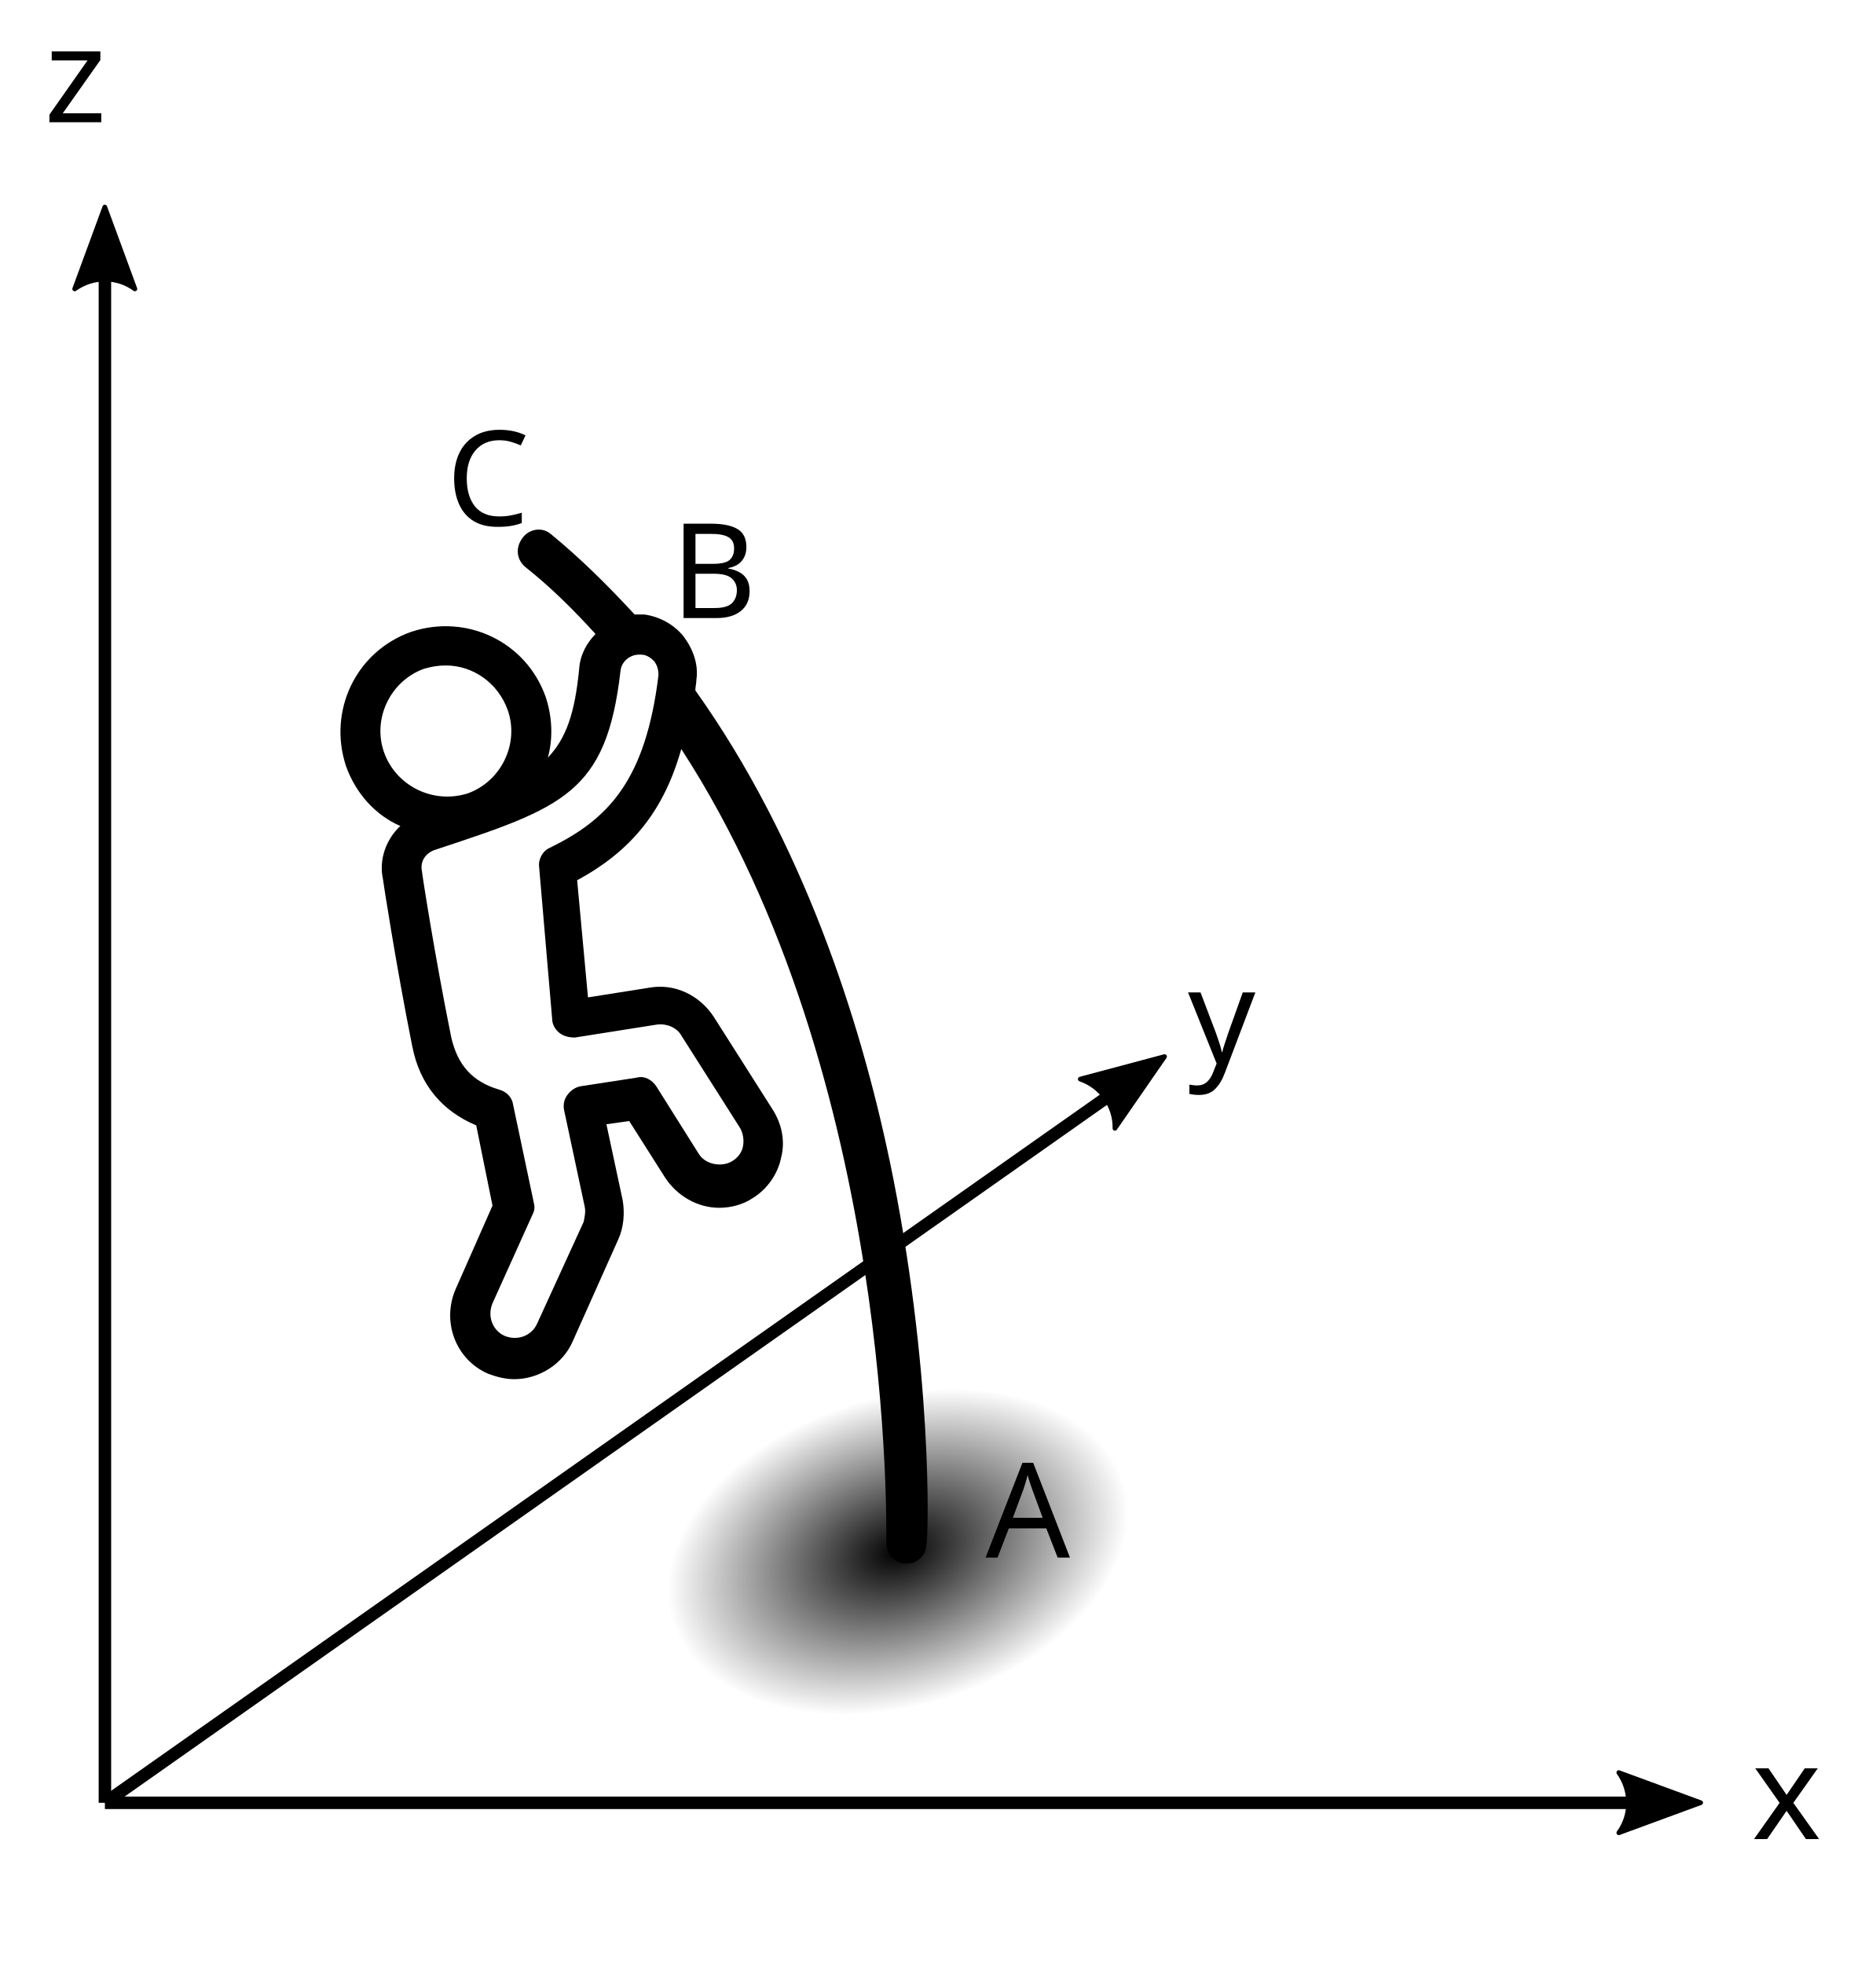
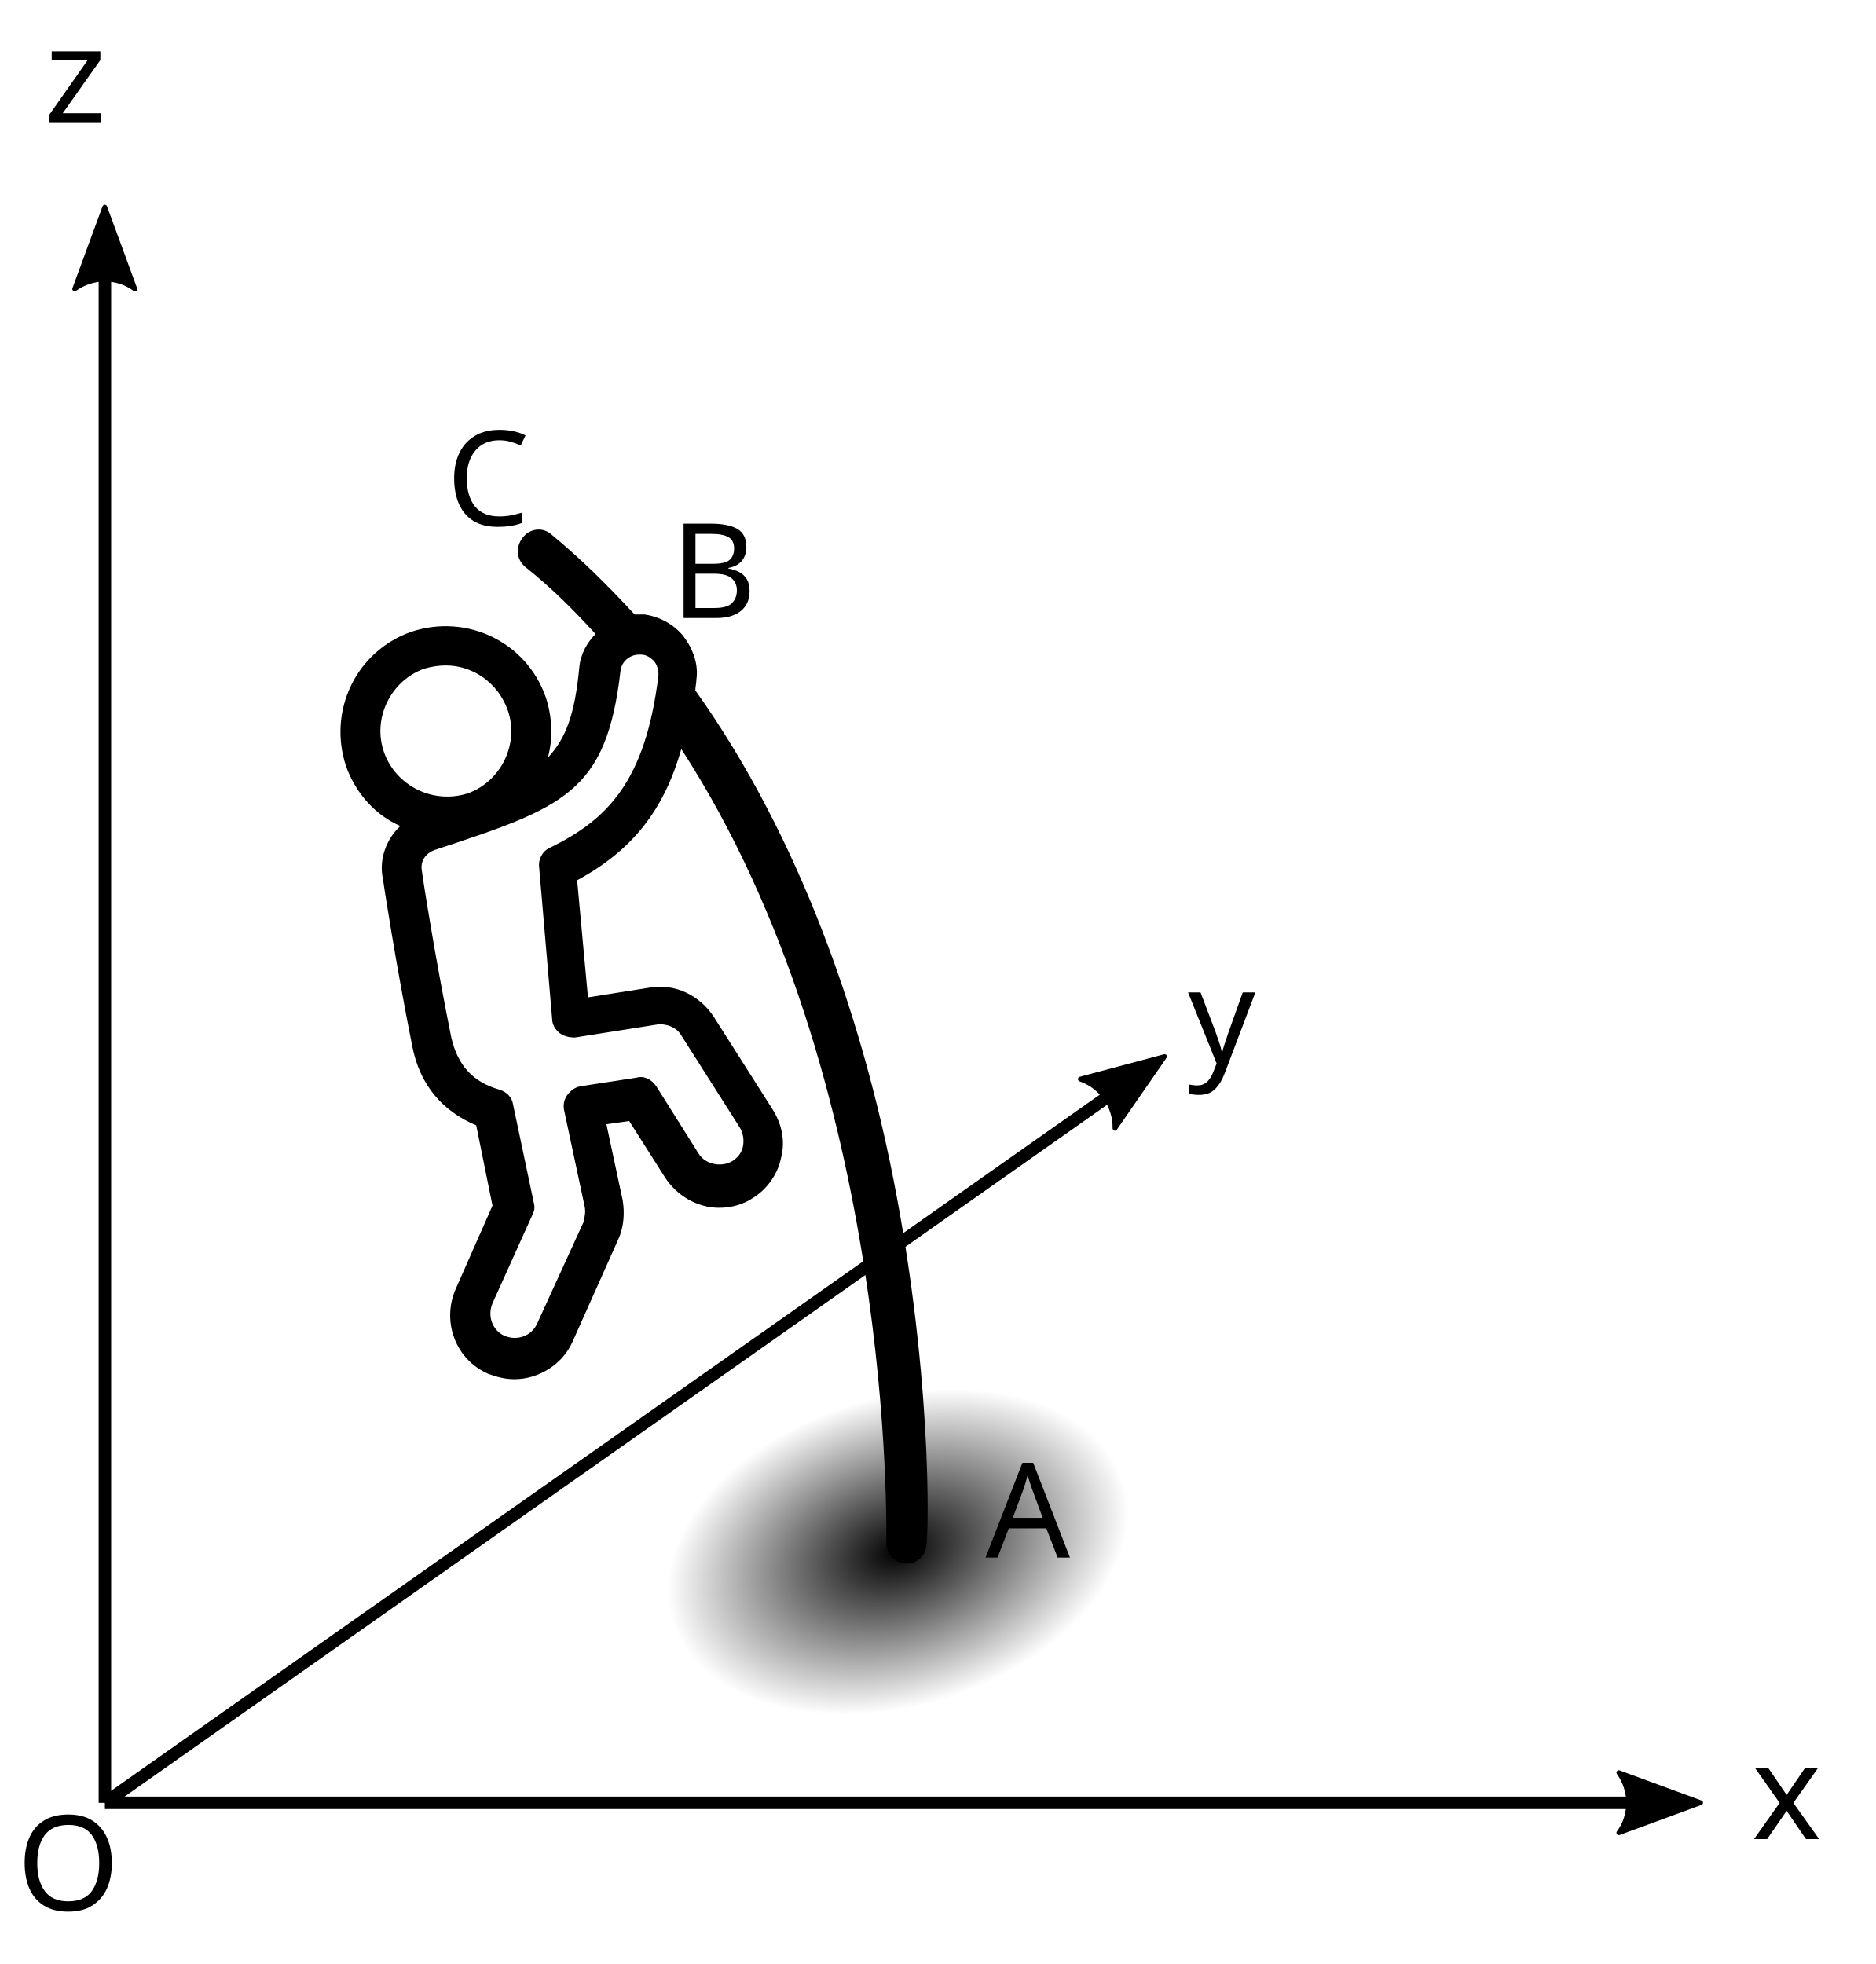
<svg xmlns="http://www.w3.org/2000/svg" xmlns:xlink="http://www.w3.org/1999/xlink" width="75.084mm" height="78.628mm" viewBox="0 0 75.084 78.628" version="1.1" id="svg5">
  <defs id="defs2">
    <linearGradient id="linearGradient1116">
      <stop style="stop-color:#000000;stop-opacity:1;" offset="0" id="stop1112" />
      <stop style="stop-color:#000000;stop-opacity:0;" offset="1" id="stop1114" />
    </linearGradient>
    <rect x="185.817" y="361.048" width="60.302" height="84.593" id="rect42089" />
    <marker style="overflow:visible" id="Arrow2Send" refX="0" refY="0" orient="auto">
      <path transform="matrix(-0.3,0,0,-0.3,0.69,0)" d="M 8.719,4.034 -2.207,0.016 8.719,-4.002 c -1.745,2.372 -1.735,5.617 -6e-7,8.035 z" style="fill:context-stroke;fill-rule:evenodd;stroke:context-stroke;stroke-width:0.625;stroke-linejoin:round" id="path1714" />
    </marker>
    <marker style="overflow:visible" id="Arrow2Sstart" refX="0" refY="0" orient="auto">
      <path transform="matrix(0.3,0,0,0.3,-0.69,0)" d="M 8.719,4.034 -2.207,0.016 8.719,-4.002 c -1.745,2.372 -1.735,5.617 -6e-7,8.035 z" style="fill:context-stroke;fill-rule:evenodd;stroke:context-stroke;stroke-width:0.625;stroke-linejoin:round" id="path1711" />
    </marker>
    <marker style="overflow:visible" id="Arrow1Sstart" refX="0" refY="0" orient="auto">
      <path transform="matrix(0.2,0,0,0.2,1.2,0)" style="fill:context-stroke;fill-rule:evenodd;stroke:context-stroke;stroke-width:1pt" d="M 0,0 5,-5 -12.5,0 5,5 Z" id="path1693" />
    </marker>
    <rect x="225.217" y="301.922" width="162.102" height="111.473" id="rect7406" />
    <marker style="overflow:visible" id="Arrow2Mend" refX="0" refY="0" orient="auto">
      <path transform="scale(-0.6)" d="M 8.719,4.034 -2.207,0.016 8.719,-4.002 c -1.745,2.372 -1.735,5.617 -6e-7,8.035 z" style="fill:context-stroke;fill-rule:evenodd;stroke:context-stroke;stroke-width:0.625;stroke-linejoin:round" id="path1708" />
    </marker>
    <marker style="overflow:visible" id="TriangleOutL" refX="0" refY="0" orient="auto">
      <path transform="scale(0.8)" style="fill:context-stroke;fill-rule:evenodd;stroke:context-stroke;stroke-width:1pt" d="M 5.77,0 -2.88,5 V -5 Z" id="path1823" />
    </marker>
    <marker style="overflow:visible" id="Arrow1Lend" refX="0" refY="0" orient="auto">
      <path transform="matrix(-0.8,0,0,-0.8,-10,0)" style="fill:context-stroke;fill-rule:evenodd;stroke:context-stroke;stroke-width:1pt" d="M 0,0 5,-5 -12.5,0 5,5 Z" id="path1684" />
    </marker>
    <rect x="225.217" y="301.922" width="162.102" height="111.473" id="rect16070" />
    <rect x="225.217" y="301.922" width="162.102" height="111.473" id="rect19820" />
    <rect x="225.217" y="301.922" width="162.102" height="111.473" id="rect30287" />
    <rect x="225.217" y="301.922" width="162.102" height="111.473" id="rect32424" />
    <rect x="225.217" y="301.922" width="162.102" height="111.473" id="rect37980" />
    <rect x="185.817" y="361.048" width="60.302" height="84.593" id="rect46705" />
    <rect x="185.817" y="361.048" width="60.302" height="84.593" id="rect46711" />
    <rect x="185.817" y="361.048" width="60.302" height="84.593" id="rect46717" />
    <rect x="225.217" y="301.922" width="162.102" height="111.473" id="rect7263" />
    <rect x="225.217" y="301.922" width="162.102" height="111.473" id="rect8179" />
    <rect x="225.217" y="301.922" width="162.102" height="111.473" id="rect12886" />
    <rect x="225.217" y="301.922" width="162.102" height="111.473" id="rect13494" />
    <rect x="225.217" y="301.922" width="162.102" height="111.473" id="rect2360" />
    <rect x="225.217" y="301.922" width="162.102" height="111.473" id="rect3318" />
    <rect x="225.217" y="301.922" width="162.102" height="111.473" id="rect3924" />
    <rect x="225.217" y="301.922" width="162.102" height="111.473" id="rect4794" />
    <rect x="225.217" y="301.922" width="162.102" height="111.473" id="rect5712" />
    <rect x="225.217" y="301.922" width="162.102" height="111.473" id="rect7145" />
    <radialGradient xlink:href="#linearGradient1116" id="radialGradient1118" cx="34.565" cy="-41.581" fx="34.565" fy="-41.581" r="7.622" gradientTransform="matrix(0.8114981,0,0,1.241203,-8.222287,-4.234519)" gradientUnits="userSpaceOnUse" />
+     <rect x="225.217" y="301.922" width="162.102" height="111.473" id="rect7145-3" />
  </defs>
  <g id="layer1" style="opacity:0.6" transform="translate(-23.25415,59.42982)" />
  <g id="layer2" transform="translate(-23.25415,59.42982)">
    <path d="m 58.865,-12.987 c -1.172,-5.602 -3.474,-12.767 -7.773,-18.803 0,-0.13 0.043,-0.304 0.043,-0.434 0.087,-0.608 -0.13,-1.216 -0.521,-1.737 -0.391,-0.478 -0.955,-0.782 -1.563,-0.868 h -0.391 c -1.042,-1.129 -2.128,-2.215 -3.344,-3.213 -0.347,-0.304 -0.868,-0.217 -1.129,0.13 -0.304,0.391 -0.261,0.868 0.087,1.173 1.042,0.825 1.954,1.737 2.823,2.692 -0.347,0.347 -0.608,0.825 -0.651,1.346 -0.174,1.824 -0.521,2.823 -1.259,3.604 0.217,-0.782 0.174,-1.65 -0.087,-2.432 -0.782,-2.215 -3.17,-3.344 -5.385,-2.605 -2.215,0.782 -3.344,3.17 -2.605,5.385 0.391,1.086 1.172,1.954 2.171,2.388 -0.565,0.521 -0.868,1.346 -0.695,2.128 0,0.043 0.521,3.431 1.172,6.687 0.304,1.563 1.216,2.605 2.562,3.17 l 0.651,3.213 -1.476,3.344 c -0.565,1.303 0,2.823 1.303,3.387 0.347,0.13 0.695,0.217 1.042,0.217 0.999,0 1.954,-0.608 2.345,-1.52 l 1.824,-4.082 c 0.217,-0.478 0.261,-1.042 0.174,-1.563 l -0.651,-3.04 0.912,-0.13 1.433,2.258 c 0.478,0.738 1.303,1.216 2.171,1.216 0.478,0 0.955,-0.13 1.346,-0.391 0.565,-0.347 0.999,-0.955 1.129,-1.607 0.174,-0.651 0.043,-1.346 -0.347,-1.954 l -2.345,-3.691 c -0.565,-0.868 -1.563,-1.346 -2.562,-1.172 l -2.475,0.391 -0.434,-4.69 c 2.171,-1.172 3.474,-2.779 4.169,-5.254 8.598,13.244 8.207,31.569 8.207,31.786 0,0.434 0.347,0.825 0.782,0.825 h 0.043 c 0.434,0 0.782,-0.347 0.782,-0.782 0.087,-0.348 0.261,-7.035 -1.476,-15.372 z M 38.629,-29.314 c -0.478,-1.346 0.261,-2.866 1.607,-3.344 0.304,-0.087 0.565,-0.13 0.868,-0.13 1.086,0 2.084,0.695 2.475,1.78 0.478,1.346 -0.261,2.866 -1.607,3.344 -1.389,0.434 -2.866,-0.304 -3.344,-1.65 z m 6.644,3.821 c -0.304,0.13 -0.478,0.478 -0.434,0.782 l 0.521,6.079 c 0,0.217 0.13,0.434 0.304,0.565 0.174,0.13 0.391,0.174 0.608,0.174 l 3.3,-0.521 c 0.391,-0.043 0.782,0.13 0.955,0.434 l 2.345,3.691 c 0.13,0.217 0.174,0.478 0.13,0.738 -0.043,0.261 -0.217,0.478 -0.434,0.608 -0.434,0.261 -1.086,0.13 -1.346,-0.304 l -1.693,-2.693 c -0.174,-0.261 -0.478,-0.434 -0.782,-0.347 l -2.258,0.347 c -0.217,0.043 -0.391,0.174 -0.521,0.347 -0.13,0.174 -0.174,0.391 -0.13,0.608 l 0.825,3.865 c 0.043,0.217 0,0.391 -0.043,0.608 l -1.867,4.082 c -0.217,0.478 -0.782,0.695 -1.303,0.478 -0.478,-0.217 -0.695,-0.782 -0.478,-1.303 l 1.607,-3.561 c 0.087,-0.174 0.087,-0.304 0.043,-0.478 l -0.825,-3.908 c -0.043,-0.304 -0.261,-0.521 -0.565,-0.608 -1.042,-0.304 -1.65,-0.955 -1.911,-2.084 -0.651,-3.213 -1.172,-6.557 -1.172,-6.644 -0.087,-0.391 0.13,-0.738 0.521,-0.868 5.124,-1.694 6.861,-2.258 7.426,-7.165 0.043,-0.391 0.391,-0.651 0.738,-0.651 h 0.087 c 0.217,0 0.391,0.13 0.521,0.261 0.13,0.174 0.174,0.347 0.174,0.565 -0.521,4.256 -2.041,5.775 -4.342,6.904 z" id="path1811" style="stroke-width:0.036" />
    <path style="fill:none;stroke:#000000;stroke-width:0.5;stroke-linecap:butt;stroke-linejoin:miter;stroke-miterlimit:4;stroke-dasharray:none;stroke-opacity:1;marker-end:url(#Arrow2Mend)" d="M 27.454,12.745 V -50.479" id="path1916" />
    <path style="fill:none;stroke:#000000;stroke-width:0.5;stroke-linecap:butt;stroke-linejoin:miter;stroke-miterlimit:4;stroke-dasharray:none;stroke-opacity:1;marker-end:url(#Arrow2Mend)" d="M 27.454,12.745 H 90.678" id="path2131" />
    <path style="fill:none;stroke:#000000;stroke-width:0.5;stroke-linecap:butt;stroke-linejoin:miter;stroke-miterlimit:4;stroke-dasharray:none;stroke-opacity:1;marker-end:url(#Arrow2Mend)" d="M 27.454,12.745 69.338,-16.745" id="path2133" />
    <text xml:space="preserve" transform="matrix(0.2645833,0,0,0.2645833,33.79084,-70.36702)" id="text2358" style="font-style:normal;font-weight:normal;font-size:20px;line-height:1.25;font-family:sans-serif;letter-spacing:0px;word-spacing:0px;white-space:pre;shape-inside:url(#rect2360);fill:#000000;fill-opacity:1;stroke:none">
-       <tspan x="225.217" y="319.617" id="tspan1360">x</tspan>
+       <tspan x="225.217" y="319.617" id="tspan1771">x</tspan>
    </text>
    <text xml:space="preserve" transform="matrix(0.2645833,0,0,0.2645833,11.2238,-101.429)" id="text3316" style="font-style:normal;font-weight:normal;font-size:20px;line-height:1.25;font-family:sans-serif;letter-spacing:0px;word-spacing:0px;white-space:pre;shape-inside:url(#rect3318);fill:#000000;fill-opacity:1;stroke:none">
-       <tspan x="225.217" y="319.617" id="tspan1362">y</tspan>
+       <tspan x="225.217" y="319.617" id="tspan1773">y</tspan>
    </text>
    <text xml:space="preserve" transform="matrix(0.2645833,0,0,0.2645833,-34.56184,-139.1013)" id="text3922" style="font-style:normal;font-weight:normal;font-size:20px;line-height:1.25;font-family:sans-serif;letter-spacing:0px;word-spacing:0px;white-space:pre;shape-inside:url(#rect3924);fill:#000000;fill-opacity:1;stroke:none">
-       <tspan x="225.217" y="319.617" id="tspan1364">z</tspan>
+       <tspan x="225.217" y="319.617" id="tspan1775">z</tspan>
    </text>
    <text xml:space="preserve" transform="matrix(0.2645833,0,0,0.2645833,3.122259,-81.63827)" id="text4792" style="font-style:normal;font-weight:normal;font-size:20px;line-height:1.25;font-family:sans-serif;letter-spacing:0px;word-spacing:0px;white-space:pre;shape-inside:url(#rect4794);fill:#000000;fill-opacity:1;stroke:none">
-       <tspan x="225.217" y="319.617" id="tspan1366">A</tspan>
+       <tspan x="225.217" y="319.617" id="tspan1777">A</tspan>
    </text>
    <text xml:space="preserve" transform="matrix(0.2645833,0,0,0.2645833,-9.479777,-119.2519)" id="text5710" style="font-style:normal;font-weight:normal;font-size:20px;line-height:1.25;font-family:sans-serif;letter-spacing:0px;word-spacing:0px;white-space:pre;shape-inside:url(#rect5712);fill:#000000;fill-opacity:1;stroke:none">
-       <tspan x="225.217" y="319.617" id="tspan1368">B</tspan>
+       <tspan x="225.217" y="319.617" id="tspan1779">B</tspan>
    </text>
    <text xml:space="preserve" transform="matrix(0.2645833,0,0,0.2645833,-18.47561,-122.9561)" id="text7143" style="font-style:normal;font-weight:normal;font-size:20px;line-height:1.25;font-family:sans-serif;letter-spacing:0px;word-spacing:0px;white-space:pre;shape-inside:url(#rect7145);fill:#000000;fill-opacity:1;stroke:none">
-       <tspan x="225.217" y="319.617" id="tspan1370">C</tspan>
+       <tspan x="225.217" y="319.617" id="tspan1781">C</tspan>
+     </text>
+     <text xml:space="preserve" transform="matrix(0.2645833,0,0,0.2645833,-35.66978,-67.51668)" id="text7143-6" style="font-style:normal;font-weight:normal;font-size:20px;line-height:1.25;font-family:sans-serif;letter-spacing:0px;word-spacing:0px;white-space:pre;shape-inside:url(#rect7145-3);fill:#000000;fill-opacity:1;stroke:none">
+       <tspan x="225.217" y="319.617" id="tspan1783">O</tspan>
    </text>
    <ellipse style="fill:url(#radialGradient1118);fill-opacity:1;stroke-width:0.307" id="path928" transform="rotate(73.05901)" ry="9.461" rx="6.186" cy="-55.845" cx="19.827" />
  </g>
</svg>
